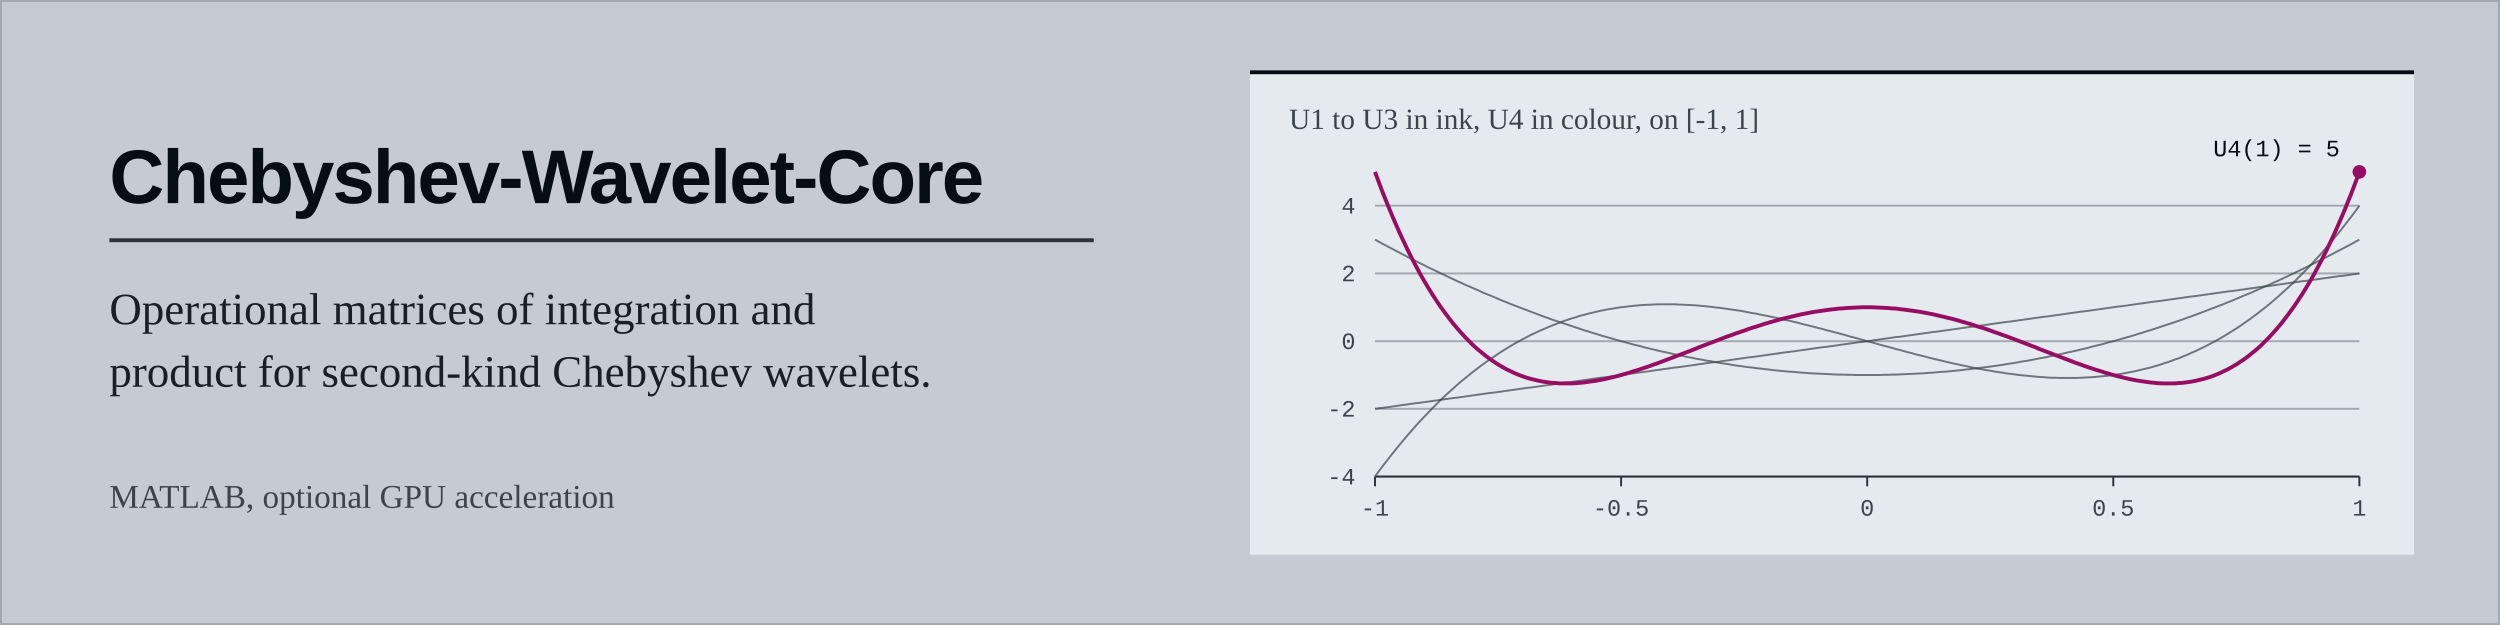
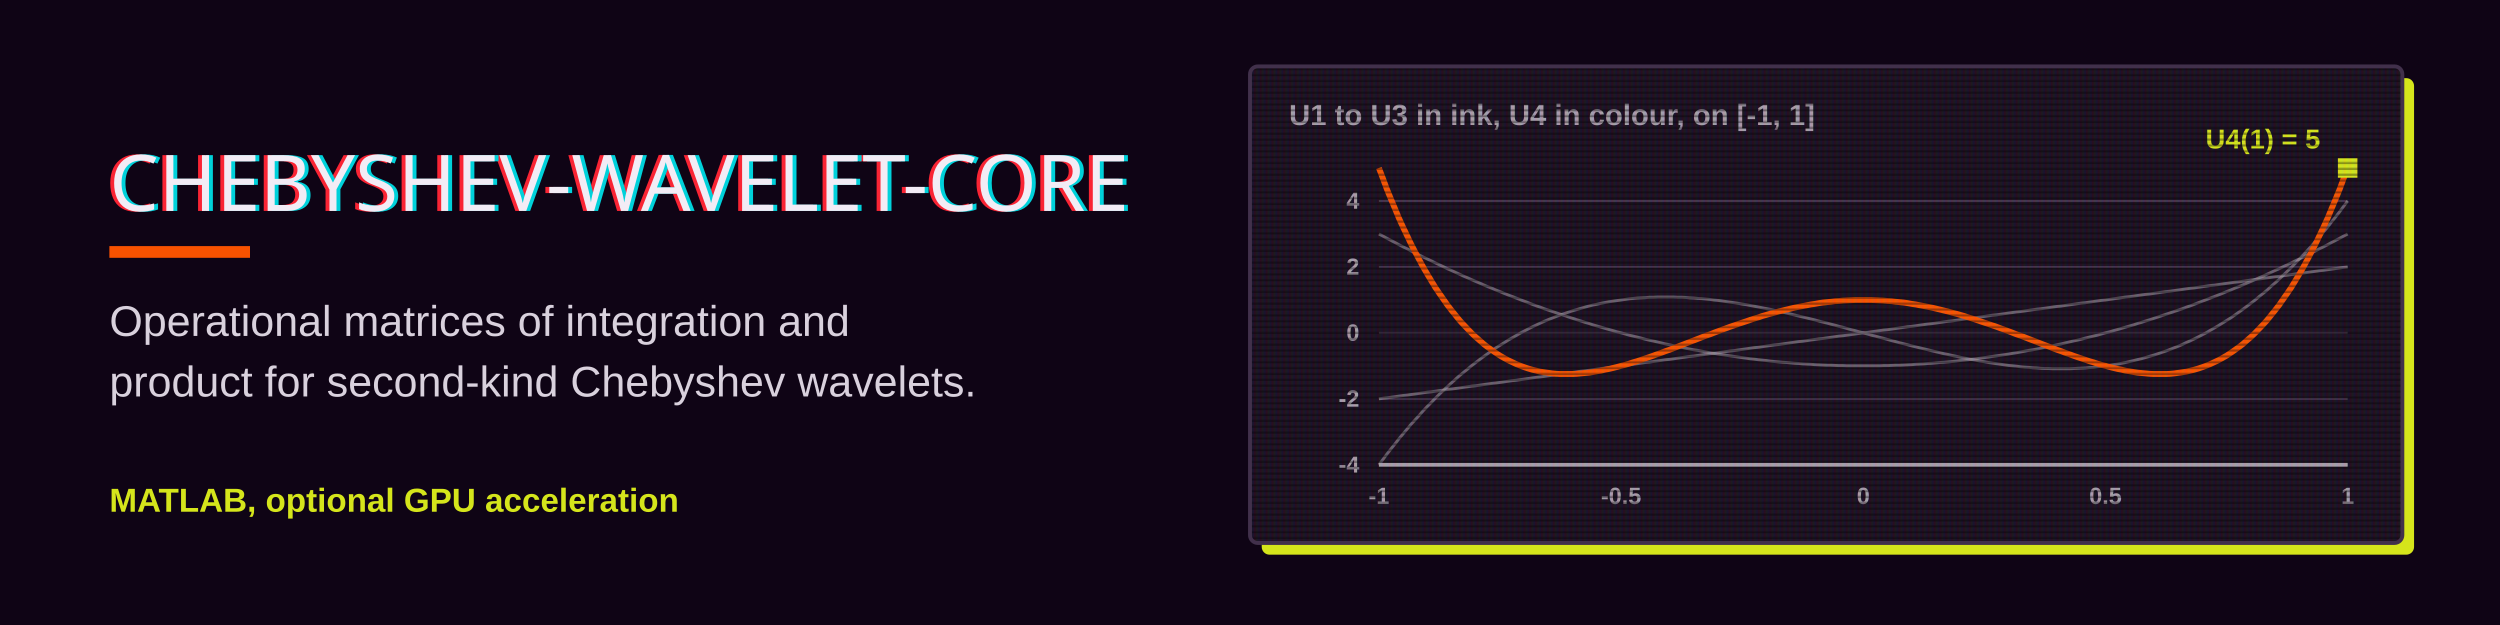
<svg xmlns="http://www.w3.org/2000/svg" viewBox="0 0 1280 320" width="1280" height="320" role="img" aria-label="Chebyshev-Wavelet-Core: second-kind Chebyshev polynomials">
-   <rect width="1280" height="320" fill="#c4cbd2" />
-   <rect x="0.5" y="0.5" width="1279" height="319" fill="none" stroke="#a1a9af" />
-   <text x="56" y="104" font-family="'Hanken Grotesk', 'Helvetica Neue', Arial, sans-serif" font-size="39" font-weight="600" letter-spacing="-1" fill="#060e15">Chebyshev-Wavelet-Core</text>
-   <rect x="56" y="122" width="504" height="2" fill="#2b343b" />
-   <text x="56" y="166" font-family="'Newsreader', Georgia, 'Times New Roman', serif" font-size="23" fill="#182027">Operational matrices of integration and</text>
-   <text x="56" y="198" font-family="'Newsreader', Georgia, 'Times New Roman', serif" font-size="23" fill="#182027">product for second-kind Chebyshev wavelets.</text>
-   <text x="56" y="260" font-family="'Newsreader', Georgia, 'Times New Roman', serif" font-size="17" font-weight="500" fill="#3b434b">MATLAB, optional GPU acceleration</text>
-   <rect x="640" y="36" width="596" height="248" fill="#e5eaef" />
-   <rect x="640" y="36" width="596" height="2" fill="#060e15" />
-   <text x="660" y="66" font-family="'Newsreader', Georgia, 'Times New Roman', serif" font-size="15" font-weight="500" fill="#3b434b">U1 to U3 in ink, U4 in colour, on [-1, 1]</text>
-   <line x1="704" y1="244.0" x2="1208" y2="244.0" stroke="#a1a9af" stroke-width="1" />
-   <text x="694" y="248.0" text-anchor="end" font-family="'IBM Plex Mono', Consolas, 'Courier New', monospace" font-size="12" fill="#3b434b">-4</text>
-   <line x1="704" y1="209.3" x2="1208" y2="209.3" stroke="#a1a9af" stroke-width="1" />
-   <text x="694" y="213.3" text-anchor="end" font-family="'IBM Plex Mono', Consolas, 'Courier New', monospace" font-size="12" fill="#3b434b">-2</text>
-   <line x1="704" y1="174.7" x2="1208" y2="174.7" stroke="#a1a9af" stroke-width="1" />
-   <text x="694" y="178.7" text-anchor="end" font-family="'IBM Plex Mono', Consolas, 'Courier New', monospace" font-size="12" fill="#3b434b">0</text>
-   <line x1="704" y1="140.0" x2="1208" y2="140.0" stroke="#a1a9af" stroke-width="1" />
-   <text x="694" y="144.0" text-anchor="end" font-family="'IBM Plex Mono', Consolas, 'Courier New', monospace" font-size="12" fill="#3b434b">2</text>
-   <line x1="704" y1="105.3" x2="1208" y2="105.3" stroke="#a1a9af" stroke-width="1" />
-   <text x="694" y="109.3" text-anchor="end" font-family="'IBM Plex Mono', Consolas, 'Courier New', monospace" font-size="12" fill="#3b434b">4</text>
-   <line x1="704.0" y1="244" x2="704.0" y2="249" stroke="#2b343b" stroke-width="1" />
-   <text x="704.0" y="264" text-anchor="middle" font-family="'IBM Plex Mono', Consolas, 'Courier New', monospace" font-size="12" fill="#3b434b">-1</text>
-   <line x1="830.0" y1="244" x2="830.0" y2="249" stroke="#2b343b" stroke-width="1" />
-   <text x="830.0" y="264" text-anchor="middle" font-family="'IBM Plex Mono', Consolas, 'Courier New', monospace" font-size="12" fill="#3b434b">-0.5</text>
-   <line x1="956.0" y1="244" x2="956.0" y2="249" stroke="#2b343b" stroke-width="1" />
-   <text x="956.0" y="264" text-anchor="middle" font-family="'IBM Plex Mono', Consolas, 'Courier New', monospace" font-size="12" fill="#3b434b">0</text>
-   <line x1="1082.0" y1="244" x2="1082.0" y2="249" stroke="#2b343b" stroke-width="1" />
-   <text x="1082.0" y="264" text-anchor="middle" font-family="'IBM Plex Mono', Consolas, 'Courier New', monospace" font-size="12" fill="#3b434b">0.5</text>
-   <line x1="1208.0" y1="244" x2="1208.0" y2="249" stroke="#2b343b" stroke-width="1" />
-   <text x="1208.0" y="264" text-anchor="middle" font-family="'IBM Plex Mono', Consolas, 'Courier New', monospace" font-size="12" fill="#3b434b">1</text>
-   <line x1="704" y1="244" x2="1208" y2="244" stroke="#2b343b" stroke-width="1" />
-   <polyline points="704.0,209.3 706.1,209.0 708.2,208.8 710.3,208.5 712.4,208.2 714.5,207.9 716.6,207.6 718.7,207.3 720.8,207.0 722.9,206.7 725.0,206.4 727.1,206.2 729.2,205.9 731.3,205.6 733.4,205.3 735.5,205.0 737.6,204.7 739.7,204.4 741.8,204.1 743.9,203.8 746.0,203.6 748.1,203.3 750.2,203.0 752.3,202.7 754.4,202.4 756.5,202.1 758.6,201.8 760.7,201.5 762.8,201.2 764.9,201.0 767.0,200.7 769.1,200.4 771.2,200.1 773.3,199.8 775.4,199.5 777.5,199.2 779.6,198.9 781.7,198.6 783.8,198.4 785.9,198.1 788.0,197.8 790.1,197.5 792.2,197.2 794.3,196.9 796.4,196.6 798.5,196.3 800.6,196.0 802.7,195.8 804.8,195.5 806.9,195.2 809.0,194.9 811.1,194.6 813.2,194.3 815.3,194.0 817.4,193.7 819.5,193.4 821.6,193.2 823.7,192.9 825.8,192.6 827.9,192.3 830.0,192.0 832.1,191.7 834.2,191.4 836.3,191.1 838.4,190.8 840.5,190.6 842.6,190.3 844.7,190.0 846.8,189.7 848.9,189.4 851.0,189.1 853.1,188.8 855.2,188.5 857.3,188.2 859.4,188.0 861.5,187.7 863.6,187.4 865.7,187.1 867.8,186.8 869.9,186.5 872.0,186.2 874.1,185.9 876.2,185.6 878.3,185.4 880.4,185.1 882.5,184.8 884.6,184.5 886.7,184.2 888.8,183.9 890.9,183.6 893.0,183.3 895.1,183.0 897.2,182.8 899.3,182.5 901.4,182.2 903.5,181.9 905.6,181.6 907.7,181.3 909.8,181.0 911.9,180.7 914.0,180.4 916.1,180.2 918.2,179.9 920.3,179.6 922.4,179.3 924.5,179.0 926.6,178.7 928.7,178.4 930.8,178.1 932.9,177.8 935.0,177.6 937.1,177.3 939.2,177.0 941.3,176.7 943.4,176.4 945.5,176.1 947.6,175.8 949.7,175.5 951.8,175.2 953.9,175.0 956.0,174.7 958.1,174.4 960.2,174.1 962.3,173.8 964.4,173.5 966.5,173.2 968.6,172.9 970.7,172.6 972.8,172.4 974.9,172.1 977.0,171.8 979.1,171.5 981.2,171.2 983.3,170.9 985.4,170.6 987.5,170.3 989.6,170.0 991.7,169.8 993.8,169.5 995.9,169.2 998.0,168.9 1000.1,168.6 1002.2,168.3 1004.3,168.0 1006.4,167.7 1008.5,167.4 1010.6,167.2 1012.7,166.9 1014.8,166.6 1016.9,166.3 1019.0,166.0 1021.1,165.7 1023.2,165.4 1025.3,165.1 1027.4,164.8 1029.5,164.6 1031.6,164.3 1033.7,164.0 1035.8,163.7 1037.9,163.4 1040.0,163.1 1042.1,162.8 1044.2,162.5 1046.3,162.2 1048.4,162.0 1050.5,161.7 1052.6,161.4 1054.7,161.1 1056.8,160.8 1058.9,160.5 1061.0,160.2 1063.1,159.9 1065.2,159.6 1067.3,159.4 1069.4,159.1 1071.5,158.8 1073.6,158.5 1075.7,158.2 1077.8,157.9 1079.9,157.6 1082.0,157.3 1084.1,157.0 1086.2,156.8 1088.3,156.5 1090.4,156.2 1092.5,155.9 1094.6,155.6 1096.7,155.3 1098.8,155.0 1100.9,154.7 1103.0,154.4 1105.1,154.2 1107.2,153.9 1109.3,153.6 1111.4,153.3 1113.5,153.0 1115.6,152.7 1117.7,152.4 1119.8,152.1 1121.9,151.8 1124.0,151.6 1126.1,151.3 1128.2,151.0 1130.3,150.7 1132.4,150.4 1134.5,150.1 1136.6,149.8 1138.7,149.5 1140.8,149.2 1142.9,149.0 1145.0,148.7 1147.1,148.4 1149.2,148.1 1151.3,147.8 1153.4,147.5 1155.5,147.2 1157.6,146.9 1159.7,146.6 1161.8,146.4 1163.9,146.1 1166.0,145.8 1168.1,145.5 1170.2,145.2 1172.3,144.9 1174.4,144.6 1176.5,144.3 1178.6,144.0 1180.7,143.8 1182.8,143.5 1184.9,143.2 1187.0,142.9 1189.1,142.6 1191.2,142.3 1193.3,142.0 1195.4,141.7 1197.5,141.4 1199.6,141.2 1201.7,140.9 1203.8,140.6 1205.9,140.3 1208.0,140.0" fill="none" stroke="#3b434b" stroke-width="1" stroke-opacity="0.7" />
-   <polyline points="704.0,122.7 706.1,123.8 708.2,125.0 710.3,126.1 712.4,127.2 714.5,128.3 716.6,129.4 718.7,130.5 720.8,131.6 722.9,132.7 725.0,133.7 727.1,134.8 729.2,135.8 731.3,136.9 733.4,137.9 735.5,138.9 737.6,139.9 739.7,140.9 741.8,141.9 743.9,142.9 746.0,143.9 748.1,144.8 750.2,145.8 752.3,146.7 754.4,147.6 756.5,148.5 758.6,149.5 760.7,150.4 762.8,151.2 764.9,152.1 767.0,153.0 769.1,153.9 771.2,154.7 773.3,155.6 775.4,156.4 777.5,157.2 779.6,158.0 781.7,158.8 783.8,159.6 785.9,160.4 788.0,161.2 790.1,162.0 792.2,162.7 794.3,163.5 796.4,164.2 798.5,164.9 800.6,165.6 802.7,166.3 804.8,167.0 806.9,167.7 809.0,168.4 811.1,169.1 813.2,169.7 815.3,170.4 817.4,171.0 819.5,171.7 821.6,172.3 823.7,172.9 825.8,173.5 827.9,174.1 830.0,174.7 832.1,175.2 834.2,175.8 836.3,176.4 838.4,176.9 840.5,177.4 842.6,178.0 844.7,178.5 846.8,179.0 848.9,179.5 851.0,180.0 853.1,180.4 855.2,180.9 857.3,181.4 859.4,181.8 861.5,182.2 863.6,182.7 865.7,183.1 867.8,183.5 869.9,183.9 872.0,184.3 874.1,184.7 876.2,185.0 878.3,185.4 880.4,185.8 882.5,186.1 884.6,186.4 886.7,186.8 888.8,187.1 890.9,187.4 893.0,187.7 895.1,188.0 897.2,188.2 899.3,188.5 901.4,188.7 903.5,189.0 905.6,189.2 907.7,189.5 909.8,189.7 911.9,189.9 914.0,190.1 916.1,190.3 918.2,190.4 920.3,190.6 922.4,190.8 924.5,190.9 926.6,191.1 928.7,191.2 930.8,191.3 932.9,191.4 935.0,191.5 937.1,191.6 939.2,191.7 941.3,191.8 943.4,191.8 945.5,191.9 947.6,191.9 949.7,192.0 951.8,192.0 953.9,192.0 956.0,192.0 958.1,192.0 960.2,192.0 962.3,192.0 964.4,191.9 966.5,191.9 968.6,191.8 970.7,191.8 972.8,191.7 974.9,191.6 977.0,191.5 979.1,191.4 981.2,191.3 983.3,191.2 985.4,191.1 987.5,190.9 989.6,190.8 991.7,190.6 993.8,190.4 995.9,190.3 998.0,190.1 1000.1,189.9 1002.2,189.7 1004.3,189.5 1006.4,189.2 1008.5,189.0 1010.6,188.7 1012.7,188.5 1014.8,188.2 1016.9,188.0 1019.0,187.7 1021.1,187.4 1023.2,187.1 1025.3,186.8 1027.4,186.4 1029.5,186.1 1031.6,185.8 1033.7,185.4 1035.8,185.0 1037.9,184.7 1040.0,184.3 1042.1,183.9 1044.2,183.5 1046.3,183.1 1048.4,182.7 1050.5,182.2 1052.6,181.8 1054.7,181.4 1056.8,180.9 1058.9,180.4 1061.0,180.0 1063.1,179.5 1065.2,179.0 1067.3,178.5 1069.4,178.0 1071.5,177.4 1073.6,176.9 1075.7,176.4 1077.8,175.8 1079.9,175.2 1082.0,174.7 1084.1,174.1 1086.2,173.5 1088.3,172.9 1090.4,172.3 1092.5,171.7 1094.6,171.0 1096.7,170.4 1098.8,169.7 1100.9,169.1 1103.0,168.4 1105.1,167.7 1107.2,167.0 1109.3,166.3 1111.4,165.6 1113.5,164.9 1115.6,164.2 1117.7,163.5 1119.8,162.7 1121.9,162.0 1124.0,161.2 1126.1,160.4 1128.2,159.6 1130.3,158.8 1132.4,158.0 1134.5,157.2 1136.6,156.4 1138.7,155.6 1140.8,154.7 1142.9,153.9 1145.0,153.0 1147.1,152.1 1149.2,151.2 1151.3,150.4 1153.4,149.5 1155.5,148.5 1157.6,147.6 1159.7,146.7 1161.8,145.8 1163.9,144.8 1166.0,143.9 1168.1,142.9 1170.2,141.9 1172.3,140.9 1174.4,139.9 1176.5,138.9 1178.6,137.9 1180.7,136.9 1182.8,135.8 1184.9,134.8 1187.0,133.7 1189.1,132.7 1191.2,131.6 1193.3,130.5 1195.4,129.4 1197.5,128.3 1199.6,127.2 1201.7,126.1 1203.8,125.0 1205.9,123.8 1208.0,122.7" fill="none" stroke="#3b434b" stroke-width="1" stroke-opacity="0.7" />
-   <polyline points="704.0,244.0 706.1,241.1 708.2,238.3 710.3,235.6 712.4,232.9 714.5,230.3 716.6,227.7 718.7,225.2 720.8,222.7 722.9,220.3 725.0,217.9 727.1,215.6 729.2,213.4 731.3,211.2 733.4,209.0 735.5,206.9 737.6,204.8 739.7,202.8 741.8,200.9 743.9,199.0 746.0,197.1 748.1,195.3 750.2,193.6 752.3,191.9 754.4,190.2 756.5,188.6 758.6,187.0 760.7,185.5 762.8,184.0 764.9,182.6 767.0,181.2 769.1,179.8 771.2,178.5 773.3,177.2 775.4,176.0 777.5,174.8 779.6,173.7 781.7,172.6 783.8,171.5 785.9,170.5 788.0,169.5 790.1,168.6 792.2,167.7 794.3,166.8 796.4,166.0 798.5,165.2 800.6,164.4 802.7,163.7 804.8,163.0 806.9,162.4 809.0,161.7 811.1,161.2 813.2,160.6 815.3,160.1 817.4,159.6 819.5,159.1 821.6,158.7 823.7,158.3 825.8,158.0 827.9,157.6 830.0,157.3 832.1,157.1 834.2,156.8 836.3,156.6 838.4,156.4 840.5,156.2 842.6,156.1 844.7,156.0 846.8,155.9 848.9,155.8 851.0,155.8 853.1,155.8 855.2,155.8 857.3,155.8 859.4,155.9 861.5,156.0 863.6,156.1 865.7,156.2 867.8,156.3 869.9,156.5 872.0,156.7 874.1,156.9 876.2,157.1 878.3,157.4 880.4,157.6 882.5,157.9 884.6,158.2 886.7,158.5 888.8,158.8 890.9,159.1 893.0,159.5 895.1,159.9 897.2,160.3 899.3,160.6 901.4,161.1 903.5,161.5 905.6,161.9 907.7,162.4 909.8,162.8 911.9,163.3 914.0,163.8 916.1,164.2 918.2,164.7 920.3,165.2 922.4,165.8 924.5,166.3 926.6,166.8 928.7,167.3 930.8,167.9 932.9,168.4 935.0,169.0 937.1,169.5 939.2,170.1 941.3,170.6 943.4,171.2 945.5,171.8 947.6,172.4 949.7,172.9 951.8,173.5 953.9,174.1 956.0,174.7 958.1,175.2 960.2,175.8 962.3,176.4 964.4,177.0 966.5,177.5 968.6,178.1 970.7,178.7 972.8,179.2 974.9,179.8 977.0,180.4 979.1,180.9 981.2,181.5 983.3,182.0 985.4,182.5 987.5,183.1 989.6,183.6 991.7,184.1 993.8,184.6 995.9,185.1 998.0,185.6 1000.1,186.1 1002.2,186.5 1004.3,187.0 1006.4,187.4 1008.5,187.9 1010.6,188.3 1012.7,188.7 1014.8,189.1 1016.9,189.5 1019.0,189.8 1021.1,190.2 1023.2,190.5 1025.3,190.8 1027.4,191.2 1029.5,191.4 1031.6,191.7 1033.7,192.0 1035.8,192.2 1037.9,192.4 1040.0,192.6 1042.1,192.8 1044.2,193.0 1046.3,193.1 1048.4,193.3 1050.5,193.4 1052.6,193.4 1054.7,193.5 1056.8,193.5 1058.9,193.5 1061.0,193.5 1063.1,193.5 1065.2,193.4 1067.3,193.3 1069.4,193.2 1071.5,193.1 1073.6,192.9 1075.7,192.7 1077.8,192.5 1079.9,192.3 1082.0,192.0 1084.1,191.7 1086.2,191.4 1088.3,191.0 1090.4,190.6 1092.5,190.2 1094.6,189.7 1096.7,189.2 1098.8,188.7 1100.9,188.2 1103.0,187.6 1105.1,187.0 1107.2,186.3 1109.3,185.6 1111.4,184.9 1113.5,184.1 1115.6,183.4 1117.7,182.5 1119.8,181.7 1121.9,180.7 1124.0,179.8 1126.1,178.8 1128.2,177.8 1130.3,176.7 1132.4,175.6 1134.5,174.5 1136.6,173.3 1138.7,172.1 1140.8,170.8 1142.9,169.5 1145.0,168.2 1147.1,166.8 1149.2,165.3 1151.3,163.9 1153.4,162.3 1155.5,160.8 1157.6,159.1 1159.7,157.5 1161.8,155.8 1163.9,154.0 1166.0,152.2 1168.1,150.3 1170.2,148.4 1172.3,146.5 1174.4,144.5 1176.5,142.4 1178.6,140.3 1180.7,138.2 1182.8,136.0 1184.9,133.7 1187.0,131.4 1189.1,129.1 1191.2,126.6 1193.3,124.2 1195.4,121.6 1197.5,119.1 1199.6,116.4 1201.7,113.7 1203.8,111.0 1205.9,108.2 1208.0,105.3" fill="none" stroke="#3b434b" stroke-width="1" stroke-opacity="0.7" />
-   <polyline points="704.0,88.0 706.1,93.7 708.2,99.2 710.3,104.4 712.4,109.5 714.5,114.4 716.6,119.2 718.7,123.7 720.8,128.1 722.9,132.3 725.0,136.3 727.1,140.2 729.2,143.9 731.3,147.4 733.4,150.8 735.5,154.0 737.6,157.1 739.7,160.0 741.8,162.8 743.9,165.5 746.0,168.0 748.1,170.4 750.2,172.7 752.3,174.8 754.4,176.9 756.5,178.8 758.6,180.5 760.7,182.2 762.8,183.8 764.9,185.2 767.0,186.6 769.1,187.8 771.2,189.0 773.3,190.0 775.4,191.0 777.5,191.9 779.6,192.7 781.7,193.4 783.8,194.0 785.9,194.5 788.0,195.0 790.1,195.4 792.2,195.7 794.3,196.0 796.4,196.1 798.5,196.3 800.6,196.3 802.7,196.3 804.8,196.3 806.9,196.2 809.0,196.0 811.1,195.8 813.2,195.5 815.3,195.2 817.4,194.9 819.5,194.5 821.6,194.1 823.7,193.6 825.8,193.1 827.9,192.6 830.0,192.0 832.1,191.4 834.2,190.8 836.3,190.1 838.4,189.5 840.5,188.8 842.6,188.1 844.7,187.4 846.8,186.6 848.9,185.9 851.0,185.1 853.1,184.3 855.2,183.5 857.3,182.7 859.4,181.9 861.5,181.1 863.6,180.3 865.7,179.5 867.8,178.7 869.9,177.8 872.0,177.0 874.1,176.2 876.2,175.4 878.3,174.6 880.4,173.8 882.5,173.0 884.6,172.2 886.7,171.5 888.8,170.7 890.9,170.0 893.0,169.3 895.1,168.5 897.2,167.8 899.3,167.2 901.4,166.5 903.5,165.8 905.6,165.2 907.7,164.6 909.8,164.0 911.9,163.4 914.0,162.9 916.1,162.4 918.2,161.9 920.3,161.4 922.4,160.9 924.5,160.5 926.6,160.1 928.7,159.7 930.8,159.4 932.9,159.1 935.0,158.8 937.1,158.5 939.2,158.3 941.3,158.0 943.4,157.9 945.5,157.7 947.6,157.6 949.7,157.5 951.8,157.4 953.9,157.3 956.0,157.3 958.1,157.3 960.2,157.4 962.3,157.5 964.4,157.6 966.5,157.7 968.6,157.9 970.7,158.0 972.8,158.3 974.9,158.5 977.0,158.8 979.1,159.1 981.2,159.4 983.3,159.7 985.4,160.1 987.5,160.5 989.6,160.9 991.7,161.4 993.8,161.9 995.9,162.4 998.0,162.9 1000.1,163.4 1002.2,164.0 1004.3,164.6 1006.4,165.2 1008.5,165.8 1010.6,166.5 1012.7,167.2 1014.8,167.8 1016.9,168.5 1019.0,169.2 1021.1,170.0 1023.2,170.7 1025.3,171.5 1027.4,172.2 1029.5,173.0 1031.6,173.8 1033.7,174.6 1035.8,175.4 1037.9,176.2 1040.0,177.0 1042.1,177.8 1044.2,178.7 1046.3,179.5 1048.4,180.3 1050.5,181.1 1052.6,181.9 1054.7,182.7 1056.8,183.5 1058.9,184.3 1061.0,185.1 1063.1,185.9 1065.2,186.6 1067.3,187.4 1069.4,188.1 1071.5,188.8 1073.6,189.5 1075.7,190.1 1077.8,190.8 1079.9,191.4 1082.0,192.0 1084.1,192.6 1086.2,193.1 1088.3,193.6 1090.4,194.1 1092.5,194.5 1094.6,194.9 1096.7,195.2 1098.8,195.5 1100.9,195.8 1103.0,196.0 1105.1,196.2 1107.2,196.3 1109.3,196.3 1111.4,196.3 1113.5,196.3 1115.6,196.1 1117.7,196.0 1119.8,195.7 1121.9,195.4 1124.0,195.0 1126.1,194.5 1128.2,194.0 1130.3,193.4 1132.4,192.7 1134.5,191.9 1136.6,191.0 1138.7,190.0 1140.8,189.0 1142.9,187.8 1145.0,186.6 1147.1,185.2 1149.2,183.8 1151.3,182.2 1153.4,180.5 1155.5,178.8 1157.6,176.9 1159.7,174.8 1161.8,172.7 1163.9,170.4 1166.0,168.0 1168.1,165.5 1170.2,162.8 1172.3,160.0 1174.4,157.1 1176.5,154.0 1178.6,150.8 1180.7,147.4 1182.8,143.9 1184.9,140.2 1187.0,136.3 1189.1,132.3 1191.2,128.1 1193.3,123.7 1195.4,119.2 1197.5,114.4 1199.6,109.5 1201.7,104.4 1203.8,99.2 1205.9,93.7 1208.0,88.0" fill="none" stroke="#970d63" stroke-width="2" stroke-linejoin="round" />
-   <circle cx="1208.0" cy="88.0" r="3.5" fill="#970d63" />
-   <text x="1198.0" y="80.0" text-anchor="end" font-family="'IBM Plex Mono', Consolas, 'Courier New', monospace" font-size="12" fill="#060e15">U4(1) = 5</text>
+   <defs>
+     <pattern id="grille" width="3" height="3" patternUnits="userSpaceOnUse">
+       <rect width="1" height="3" fill="#f92434" fill-opacity="0.07" />
+       <rect x="1" width="1" height="3" fill="#4ee11b" fill-opacity="0.07" />
+       <rect x="2" width="1" height="3" fill="#376eff" fill-opacity="0.07" />
+       <rect y="2" width="3" height="1" fill="#030104" fill-opacity="0.35" />
+     </pattern>
+   </defs>
+   <rect width="1280" height="320" fill="#0f0415" />
+   <text x="54" y="108" font-family="'Bungee', Impact, 'Arial Black', sans-serif" font-size="40" fill="#f92434">CHEBYSHEV-WAVELET-CORE</text>
+   <text x="58" y="108" font-family="'Bungee', Impact, 'Arial Black', sans-serif" font-size="40" fill="#00d1da">CHEBYSHEV-WAVELET-CORE</text>
+   <text x="56" y="108" font-family="'Bungee', Impact, 'Arial Black', sans-serif" font-size="40" fill="#f2ecf5">CHEBYSHEV-WAVELET-CORE</text>
+   <rect x="56" y="126" width="72" height="6" fill="#f85200" />
+   <text x="56" y="172" font-family="'Chivo', 'Helvetica Neue', Arial, sans-serif" font-size="22" fill="#d9d1dd">Operational matrices of integration and</text>
+   <text x="56" y="203" font-family="'Chivo', 'Helvetica Neue', Arial, sans-serif" font-size="22" fill="#d9d1dd">product for second-kind Chebyshev wavelets.</text>
+   <text x="56" y="262" font-family="'Chivo', 'Helvetica Neue', Arial, sans-serif" font-size="17" font-weight="700" fill="#d5e51b">MATLAB, optional GPU acceleration</text>
+   <rect x="646" y="40" width="590" height="244" rx="4" fill="#d5e51b" />
+   <rect x="640" y="34" width="590" height="244" rx="4" fill="#190d20" stroke="#41304b" stroke-width="2" />
+   <text x="660" y="64" font-family="'Chivo', 'Helvetica Neue', Arial, sans-serif" font-size="15" font-weight="700" fill="#a79dac">U1 to U3 in ink, U4 in colour, on [-1, 1]</text>
+   <line x1="706" y1="238.0" x2="1202" y2="238.0" stroke="#41304b" stroke-width="1" />
+   <text x="696" y="242.0" text-anchor="end" font-family="'Chivo', 'Helvetica Neue', Arial, sans-serif" font-size="12" font-weight="700" fill="#a79dac">-4</text>
+   <line x1="706" y1="204.2" x2="1202" y2="204.2" stroke="#41304b" stroke-width="1" />
+   <text x="696" y="208.2" text-anchor="end" font-family="'Chivo', 'Helvetica Neue', Arial, sans-serif" font-size="12" font-weight="700" fill="#a79dac">-2</text>
+   <line x1="706" y1="170.4" x2="1202" y2="170.4" stroke="#41304b" stroke-width="1" />
+   <text x="696" y="174.4" text-anchor="end" font-family="'Chivo', 'Helvetica Neue', Arial, sans-serif" font-size="12" font-weight="700" fill="#a79dac">0</text>
+   <line x1="706" y1="136.7" x2="1202" y2="136.7" stroke="#41304b" stroke-width="1" />
+   <text x="696" y="140.7" text-anchor="end" font-family="'Chivo', 'Helvetica Neue', Arial, sans-serif" font-size="12" font-weight="700" fill="#a79dac">2</text>
+   <line x1="706" y1="102.9" x2="1202" y2="102.9" stroke="#41304b" stroke-width="1" />
+   <text x="696" y="106.9" text-anchor="end" font-family="'Chivo', 'Helvetica Neue', Arial, sans-serif" font-size="12" font-weight="700" fill="#a79dac">4</text>
+   <text x="706.0" y="258" text-anchor="middle" font-family="'Chivo', 'Helvetica Neue', Arial, sans-serif" font-size="12" font-weight="700" fill="#a79dac">-1</text>
+   <text x="830.0" y="258" text-anchor="middle" font-family="'Chivo', 'Helvetica Neue', Arial, sans-serif" font-size="12" font-weight="700" fill="#a79dac">-0.5</text>
+   <text x="954.0" y="258" text-anchor="middle" font-family="'Chivo', 'Helvetica Neue', Arial, sans-serif" font-size="12" font-weight="700" fill="#a79dac">0</text>
+   <text x="1078.0" y="258" text-anchor="middle" font-family="'Chivo', 'Helvetica Neue', Arial, sans-serif" font-size="12" font-weight="700" fill="#a79dac">0.5</text>
+   <text x="1202.0" y="258" text-anchor="middle" font-family="'Chivo', 'Helvetica Neue', Arial, sans-serif" font-size="12" font-weight="700" fill="#a79dac">1</text>
+   <line x1="706" y1="238" x2="1202" y2="238" stroke="#a79dac" stroke-width="2" />
+   <polyline points="706.0,204.2 708.1,203.9 710.1,203.7 712.2,203.4 714.3,203.1 716.3,202.8 718.4,202.5 720.5,202.3 722.5,202.0 724.6,201.7 726.7,201.4 728.7,201.1 730.8,200.8 732.9,200.6 734.9,200.3 737.0,200.0 739.1,199.7 741.1,199.4 743.2,199.2 745.3,198.9 747.3,198.6 749.4,198.3 751.5,198.0 753.5,197.7 755.6,197.5 757.7,197.2 759.7,196.9 761.8,196.6 763.9,196.3 765.9,196.1 768.0,195.8 770.1,195.5 772.1,195.2 774.2,194.9 776.3,194.7 778.3,194.4 780.4,194.1 782.5,193.8 784.5,193.5 786.6,193.2 788.7,193.0 790.7,192.7 792.8,192.4 794.9,192.1 796.9,191.8 799.0,191.6 801.1,191.3 803.1,191.0 805.2,190.7 807.3,190.4 809.3,190.1 811.4,189.9 813.5,189.6 815.5,189.3 817.6,189.0 819.7,188.7 821.7,188.5 823.8,188.2 825.9,187.9 827.9,187.6 830.0,187.3 832.1,187.1 834.1,186.8 836.2,186.5 838.3,186.2 840.3,185.9 842.4,185.6 844.5,185.4 846.5,185.1 848.6,184.8 850.7,184.5 852.7,184.2 854.8,184.0 856.9,183.7 858.9,183.4 861.0,183.1 863.1,182.8 865.1,182.5 867.2,182.3 869.3,182.0 871.3,181.7 873.4,181.4 875.5,181.1 877.5,180.9 879.6,180.6 881.7,180.3 883.7,180.0 885.8,179.7 887.9,179.5 889.9,179.2 892.0,178.9 894.1,178.6 896.1,178.3 898.2,178.0 900.3,177.8 902.3,177.5 904.4,177.2 906.5,176.9 908.5,176.6 910.6,176.4 912.7,176.1 914.7,175.8 916.8,175.5 918.9,175.2 920.9,174.9 923.0,174.7 925.1,174.4 927.1,174.1 929.2,173.8 931.3,173.5 933.3,173.3 935.4,173.0 937.5,172.7 939.5,172.4 941.6,172.1 943.7,171.9 945.7,171.6 947.8,171.3 949.9,171.0 951.9,170.7 954.0,170.4 956.1,170.2 958.1,169.9 960.2,169.6 962.3,169.3 964.3,169.0 966.4,168.8 968.5,168.5 970.5,168.2 972.6,167.9 974.7,167.6 976.7,167.3 978.8,167.1 980.9,166.8 982.9,166.5 985.0,166.2 987.1,165.9 989.1,165.7 991.2,165.4 993.3,165.1 995.3,164.8 997.4,164.5 999.5,164.3 1001.5,164.0 1003.6,163.7 1005.7,163.4 1007.7,163.1 1009.8,162.8 1011.9,162.6 1013.9,162.3 1016.0,162.0 1018.1,161.7 1020.1,161.4 1022.2,161.2 1024.3,160.9 1026.3,160.6 1028.4,160.3 1030.5,160.0 1032.5,159.7 1034.6,159.5 1036.7,159.2 1038.7,158.9 1040.8,158.6 1042.9,158.3 1044.9,158.1 1047.0,157.8 1049.1,157.5 1051.1,157.2 1053.2,156.9 1055.3,156.7 1057.3,156.4 1059.4,156.1 1061.5,155.8 1063.5,155.5 1065.6,155.2 1067.7,155.0 1069.7,154.7 1071.8,154.4 1073.9,154.1 1075.9,153.8 1078.0,153.6 1080.1,153.3 1082.1,153.0 1084.2,152.7 1086.3,152.4 1088.3,152.1 1090.4,151.9 1092.5,151.6 1094.5,151.3 1096.6,151.0 1098.7,150.7 1100.7,150.5 1102.8,150.2 1104.9,149.9 1106.9,149.6 1109.0,149.3 1111.1,149.1 1113.1,148.8 1115.2,148.5 1117.3,148.2 1119.3,147.9 1121.4,147.6 1123.5,147.4 1125.5,147.1 1127.6,146.8 1129.7,146.5 1131.7,146.2 1133.8,146.0 1135.9,145.7 1137.9,145.4 1140.0,145.1 1142.1,144.8 1144.1,144.5 1146.2,144.3 1148.3,144.0 1150.3,143.7 1152.4,143.4 1154.5,143.1 1156.5,142.9 1158.6,142.6 1160.7,142.3 1162.7,142.0 1164.8,141.7 1166.9,141.5 1168.9,141.2 1171.0,140.9 1173.1,140.6 1175.1,140.3 1177.2,140.0 1179.3,139.8 1181.3,139.5 1183.4,139.2 1185.5,138.9 1187.5,138.6 1189.6,138.4 1191.7,138.1 1193.7,137.8 1195.8,137.5 1197.9,137.2 1199.9,136.9 1202.0,136.7" fill="none" stroke="#a79dac" stroke-width="1.5" stroke-opacity="0.55" />
+   <polyline points="706.0,119.8 708.1,120.9 710.1,122.0 712.2,123.1 714.3,124.2 716.3,125.3 718.4,126.4 720.5,127.4 722.5,128.5 724.6,129.5 726.7,130.6 728.7,131.6 730.8,132.6 732.9,133.6 734.9,134.6 737.0,135.6 739.1,136.6 741.1,137.6 743.2,138.5 745.3,139.5 747.3,140.4 749.4,141.4 751.5,142.3 753.5,143.2 755.6,144.1 757.7,145.0 759.7,145.9 761.8,146.8 763.9,147.6 765.9,148.5 768.0,149.3 770.1,150.2 772.1,151.0 774.2,151.8 776.3,152.6 778.3,153.4 780.4,154.2 782.5,155.0 784.5,155.8 786.6,156.6 788.7,157.3 790.7,158.1 792.8,158.8 794.9,159.5 796.9,160.2 799.0,160.9 801.1,161.6 803.1,162.3 805.2,163.0 807.3,163.7 809.3,164.3 811.4,165.0 813.5,165.6 815.5,166.3 817.6,166.9 819.7,167.5 821.7,168.1 823.8,168.7 825.9,169.3 827.9,169.9 830.0,170.4 832.1,171.0 834.1,171.6 836.2,172.1 838.3,172.6 840.3,173.1 842.4,173.7 844.5,174.2 846.5,174.6 848.6,175.1 850.7,175.6 852.7,176.1 854.8,176.5 856.9,177.0 858.9,177.4 861.0,177.8 863.1,178.3 865.1,178.7 867.2,179.1 869.3,179.4 871.3,179.8 873.4,180.2 875.5,180.6 877.5,180.9 879.6,181.3 881.7,181.6 883.7,181.9 885.8,182.2 887.9,182.5 889.9,182.8 892.0,183.1 894.1,183.4 896.1,183.7 898.2,183.9 900.3,184.2 902.3,184.4 904.4,184.6 906.5,184.9 908.5,185.1 910.6,185.3 912.7,185.5 914.7,185.6 916.8,185.8 918.9,186.0 920.9,186.1 923.0,186.3 925.1,186.4 927.1,186.5 929.2,186.7 931.3,186.8 933.3,186.9 935.4,187.0 937.5,187.0 939.5,187.1 941.6,187.2 943.7,187.2 945.7,187.3 947.8,187.3 949.9,187.3 951.9,187.3 954.0,187.3 956.1,187.3 958.1,187.3 960.2,187.3 962.3,187.3 964.3,187.2 966.4,187.2 968.5,187.1 970.5,187.0 972.6,187.0 974.7,186.9 976.7,186.8 978.8,186.7 980.9,186.5 982.9,186.4 985.0,186.3 987.1,186.1 989.1,186.0 991.2,185.8 993.3,185.6 995.3,185.5 997.4,185.3 999.5,185.1 1001.5,184.9 1003.6,184.6 1005.7,184.4 1007.7,184.2 1009.8,183.9 1011.9,183.7 1013.9,183.4 1016.0,183.1 1018.1,182.8 1020.1,182.5 1022.2,182.2 1024.3,181.9 1026.3,181.6 1028.4,181.3 1030.5,180.9 1032.5,180.6 1034.6,180.2 1036.7,179.8 1038.7,179.4 1040.8,179.1 1042.9,178.7 1044.9,178.3 1047.0,177.8 1049.1,177.4 1051.1,177.0 1053.2,176.5 1055.3,176.1 1057.3,175.6 1059.4,175.1 1061.5,174.6 1063.5,174.2 1065.6,173.7 1067.7,173.1 1069.7,172.6 1071.8,172.1 1073.9,171.6 1075.9,171.0 1078.0,170.4 1080.1,169.9 1082.1,169.3 1084.2,168.7 1086.3,168.1 1088.3,167.5 1090.4,166.9 1092.5,166.3 1094.5,165.6 1096.6,165.0 1098.7,164.3 1100.7,163.7 1102.8,163.0 1104.9,162.3 1106.9,161.6 1109.0,160.9 1111.1,160.2 1113.1,159.5 1115.2,158.8 1117.3,158.1 1119.3,157.3 1121.4,156.6 1123.5,155.8 1125.5,155.0 1127.6,154.2 1129.7,153.4 1131.7,152.6 1133.8,151.8 1135.9,151.0 1137.9,150.2 1140.0,149.3 1142.1,148.5 1144.1,147.6 1146.2,146.8 1148.3,145.9 1150.3,145.0 1152.4,144.1 1154.5,143.2 1156.5,142.3 1158.6,141.4 1160.7,140.4 1162.7,139.5 1164.8,138.5 1166.9,137.6 1168.9,136.6 1171.0,135.6 1173.1,134.6 1175.1,133.6 1177.2,132.6 1179.3,131.6 1181.3,130.6 1183.4,129.5 1185.5,128.5 1187.5,127.4 1189.6,126.4 1191.7,125.3 1193.7,124.2 1195.8,123.1 1197.9,122.0 1199.9,120.9 1202.0,119.8" fill="none" stroke="#a79dac" stroke-width="1.5" stroke-opacity="0.55" />
+   <polyline points="706.0,238.0 708.1,235.2 710.1,232.5 712.2,229.8 714.3,227.2 716.3,224.6 718.4,222.1 720.5,219.6 722.5,217.2 724.6,214.9 726.7,212.6 728.7,210.3 730.8,208.1 732.9,206.0 734.9,203.9 737.0,201.8 739.1,199.8 741.1,197.9 743.2,196.0 745.3,194.1 747.3,192.3 749.4,190.6 751.5,188.9 753.5,187.2 755.6,185.6 757.7,184.0 759.7,182.5 761.8,181.0 763.9,179.5 765.9,178.1 768.0,176.8 770.1,175.5 772.1,174.2 774.2,173.0 776.3,171.8 778.3,170.6 780.4,169.5 782.5,168.4 784.5,167.4 786.6,166.4 788.7,165.4 790.7,164.5 792.8,163.6 794.9,162.8 796.9,162.0 799.0,161.2 801.1,160.5 803.1,159.8 805.2,159.1 807.3,158.5 809.3,157.9 811.4,157.3 813.5,156.7 815.5,156.2 817.6,155.8 819.7,155.3 821.7,154.9 823.8,154.5 825.9,154.2 827.9,153.9 830.0,153.6 832.1,153.3 834.1,153.0 836.2,152.8 838.3,152.6 840.3,152.5 842.4,152.4 844.5,152.2 846.5,152.2 848.6,152.1 850.7,152.1 852.7,152.1 854.8,152.1 856.9,152.1 858.9,152.2 861.0,152.2 863.1,152.3 865.1,152.5 867.2,152.6 869.3,152.8 871.3,152.9 873.4,153.1 875.5,153.3 877.5,153.6 879.6,153.8 881.7,154.1 883.7,154.4 885.8,154.7 887.9,155.0 889.9,155.3 892.0,155.7 894.1,156.0 896.1,156.4 898.2,156.8 900.3,157.2 902.3,157.6 904.4,158.0 906.5,158.4 908.5,158.9 910.6,159.3 912.7,159.8 914.7,160.3 916.8,160.8 918.9,161.3 920.9,161.8 923.0,162.3 925.1,162.8 927.1,163.3 929.2,163.8 931.3,164.4 933.3,164.9 935.4,165.4 937.5,166.0 939.5,166.5 941.6,167.1 943.7,167.6 945.7,168.2 947.8,168.8 949.9,169.3 951.9,169.9 954.0,170.4 956.1,171.0 958.1,171.6 960.2,172.1 962.3,172.7 964.3,173.2 966.4,173.8 968.5,174.4 970.5,174.9 972.6,175.5 974.7,176.0 976.7,176.5 978.8,177.1 980.9,177.6 982.9,178.1 985.0,178.6 987.1,179.1 989.1,179.6 991.2,180.1 993.3,180.6 995.3,181.1 997.4,181.5 999.5,182.0 1001.5,182.4 1003.6,182.9 1005.7,183.3 1007.7,183.7 1009.8,184.1 1011.9,184.5 1013.9,184.9 1016.0,185.2 1018.1,185.6 1020.1,185.9 1022.2,186.2 1024.3,186.5 1026.3,186.8 1028.4,187.1 1030.5,187.3 1032.5,187.5 1034.6,187.8 1036.7,188.0 1038.7,188.1 1040.8,188.3 1042.9,188.4 1044.9,188.6 1047.0,188.7 1049.1,188.7 1051.1,188.8 1053.2,188.8 1055.3,188.8 1057.3,188.8 1059.4,188.8 1061.5,188.7 1063.5,188.6 1065.6,188.5 1067.7,188.4 1069.7,188.2 1071.8,188.1 1073.9,187.8 1075.9,187.6 1078.0,187.3 1080.1,187.0 1082.1,186.7 1084.2,186.4 1086.3,186.0 1088.3,185.6 1090.4,185.1 1092.5,184.6 1094.5,184.1 1096.6,183.6 1098.7,183.0 1100.7,182.4 1102.8,181.8 1104.9,181.1 1106.9,180.4 1109.0,179.7 1111.1,178.9 1113.1,178.1 1115.2,177.3 1117.3,176.4 1119.3,175.4 1121.4,174.5 1123.5,173.5 1125.5,172.5 1127.6,171.4 1129.7,170.3 1131.7,169.1 1133.8,167.9 1135.9,166.7 1137.9,165.4 1140.0,164.1 1142.1,162.8 1144.1,161.4 1146.2,159.9 1148.3,158.4 1150.3,156.9 1152.4,155.3 1154.5,153.7 1156.5,152.0 1158.6,150.3 1160.7,148.6 1162.7,146.7 1164.8,144.9 1166.9,143.0 1168.9,141.0 1171.0,139.0 1173.1,137.0 1175.1,134.9 1177.2,132.7 1179.3,130.5 1181.3,128.3 1183.4,126.0 1185.5,123.6 1187.5,121.2 1189.6,118.8 1191.7,116.3 1193.7,113.7 1195.8,111.1 1197.9,108.4 1199.9,105.7 1202.0,102.9" fill="none" stroke="#a79dac" stroke-width="1.5" stroke-opacity="0.55" />
+   <polyline points="706.0,86.0 708.1,91.5 710.1,96.9 712.2,102.0 714.3,107.0 716.3,111.8 718.4,116.4 720.5,120.8 722.5,125.0 724.6,129.1 726.7,133.1 728.7,136.8 730.8,140.4 732.9,143.9 734.9,147.2 737.0,150.3 739.1,153.3 741.1,156.2 743.2,158.9 745.3,161.5 747.3,164.0 749.4,166.3 751.5,168.5 753.5,170.6 755.6,172.6 757.7,174.4 759.7,176.2 761.8,177.8 763.9,179.3 765.9,180.7 768.0,182.1 770.1,183.3 772.1,184.4 774.2,185.4 776.3,186.4 778.3,187.2 780.4,188.0 782.5,188.7 784.5,189.3 786.6,189.8 788.7,190.3 790.7,190.6 792.8,190.9 794.9,191.2 796.9,191.4 799.0,191.5 801.1,191.5 803.1,191.5 805.2,191.5 807.3,191.4 809.3,191.2 811.4,191.0 813.5,190.8 815.5,190.5 817.6,190.1 819.7,189.8 821.7,189.3 823.8,188.9 825.9,188.4 827.9,187.9 830.0,187.3 832.1,186.8 834.1,186.2 836.2,185.5 838.3,184.9 840.3,184.2 842.4,183.5 844.5,182.8 846.5,182.1 848.6,181.3 850.7,180.6 852.7,179.8 854.8,179.1 856.9,178.3 858.9,177.5 861.0,176.7 863.1,175.9 865.1,175.1 867.2,174.3 869.3,173.5 871.3,172.7 873.4,171.9 875.5,171.2 877.5,170.4 879.6,169.6 881.7,168.8 883.7,168.1 885.8,167.3 887.9,166.6 889.9,165.9 892.0,165.2 894.1,164.5 896.1,163.8 898.2,163.1 900.3,162.5 902.3,161.8 904.4,161.2 906.5,160.6 908.5,160.1 910.6,159.5 912.7,159.0 914.7,158.5 916.8,158.0 918.9,157.5 920.9,157.1 923.0,156.7 925.1,156.3 927.1,155.9 929.2,155.6 931.3,155.2 933.3,154.9 935.4,154.7 937.5,154.5 939.5,154.2 941.6,154.1 943.7,153.9 945.7,153.8 947.8,153.7 949.9,153.6 951.9,153.6 954.0,153.6 956.1,153.6 958.1,153.6 960.2,153.7 962.3,153.8 964.3,153.9 966.4,154.1 968.5,154.2 970.5,154.5 972.6,154.7 974.7,154.9 976.7,155.2 978.8,155.6 980.9,155.9 982.9,156.3 985.0,156.7 987.1,157.1 989.1,157.5 991.2,158.0 993.3,158.5 995.3,159.0 997.4,159.5 999.5,160.1 1001.5,160.6 1003.6,161.2 1005.7,161.8 1007.7,162.5 1009.8,163.1 1011.9,163.8 1013.9,164.5 1016.0,165.2 1018.1,165.9 1020.1,166.6 1022.2,167.3 1024.3,168.1 1026.3,168.8 1028.4,169.6 1030.5,170.4 1032.5,171.2 1034.6,171.9 1036.7,172.7 1038.7,173.5 1040.8,174.3 1042.9,175.1 1044.9,175.9 1047.0,176.7 1049.1,177.5 1051.1,178.3 1053.2,179.1 1055.3,179.8 1057.3,180.6 1059.4,181.3 1061.5,182.1 1063.5,182.8 1065.6,183.5 1067.7,184.2 1069.7,184.9 1071.8,185.5 1073.9,186.2 1075.9,186.8 1078.0,187.3 1080.1,187.9 1082.1,188.4 1084.2,188.9 1086.3,189.3 1088.3,189.8 1090.4,190.1 1092.5,190.5 1094.5,190.8 1096.6,191.0 1098.7,191.2 1100.7,191.4 1102.8,191.5 1104.9,191.5 1106.9,191.5 1109.0,191.5 1111.1,191.4 1113.1,191.2 1115.2,190.9 1117.3,190.6 1119.3,190.3 1121.4,189.8 1123.5,189.3 1125.5,188.7 1127.6,188.0 1129.7,187.2 1131.7,186.4 1133.8,185.4 1135.9,184.4 1137.9,183.3 1140.0,182.1 1142.1,180.7 1144.1,179.3 1146.2,177.8 1148.3,176.2 1150.3,174.4 1152.4,172.6 1154.5,170.6 1156.5,168.5 1158.6,166.3 1160.7,164.0 1162.7,161.5 1164.8,158.9 1166.9,156.2 1168.9,153.3 1171.0,150.3 1173.1,147.2 1175.1,143.9 1177.2,140.4 1179.3,136.8 1181.3,133.1 1183.4,129.1 1185.5,125.0 1187.5,120.8 1189.6,116.4 1191.7,111.8 1193.7,107.0 1195.8,102.0 1197.9,96.9 1199.9,91.5 1202.0,86.0" fill="none" stroke="#f85200" stroke-width="3" stroke-linejoin="round" />
+   <rect x="1197.0" y="81.0" width="10" height="10" fill="#d5e51b" />
+   <text x="1188.0" y="76.0" text-anchor="end" font-family="'Chivo', 'Helvetica Neue', Arial, sans-serif" font-size="14" font-weight="700" fill="#d5e51b">U4(1) = 5</text>
+   <rect x="641" y="35" width="588" height="242" rx="3" fill="url(#grille)" />
</svg>
